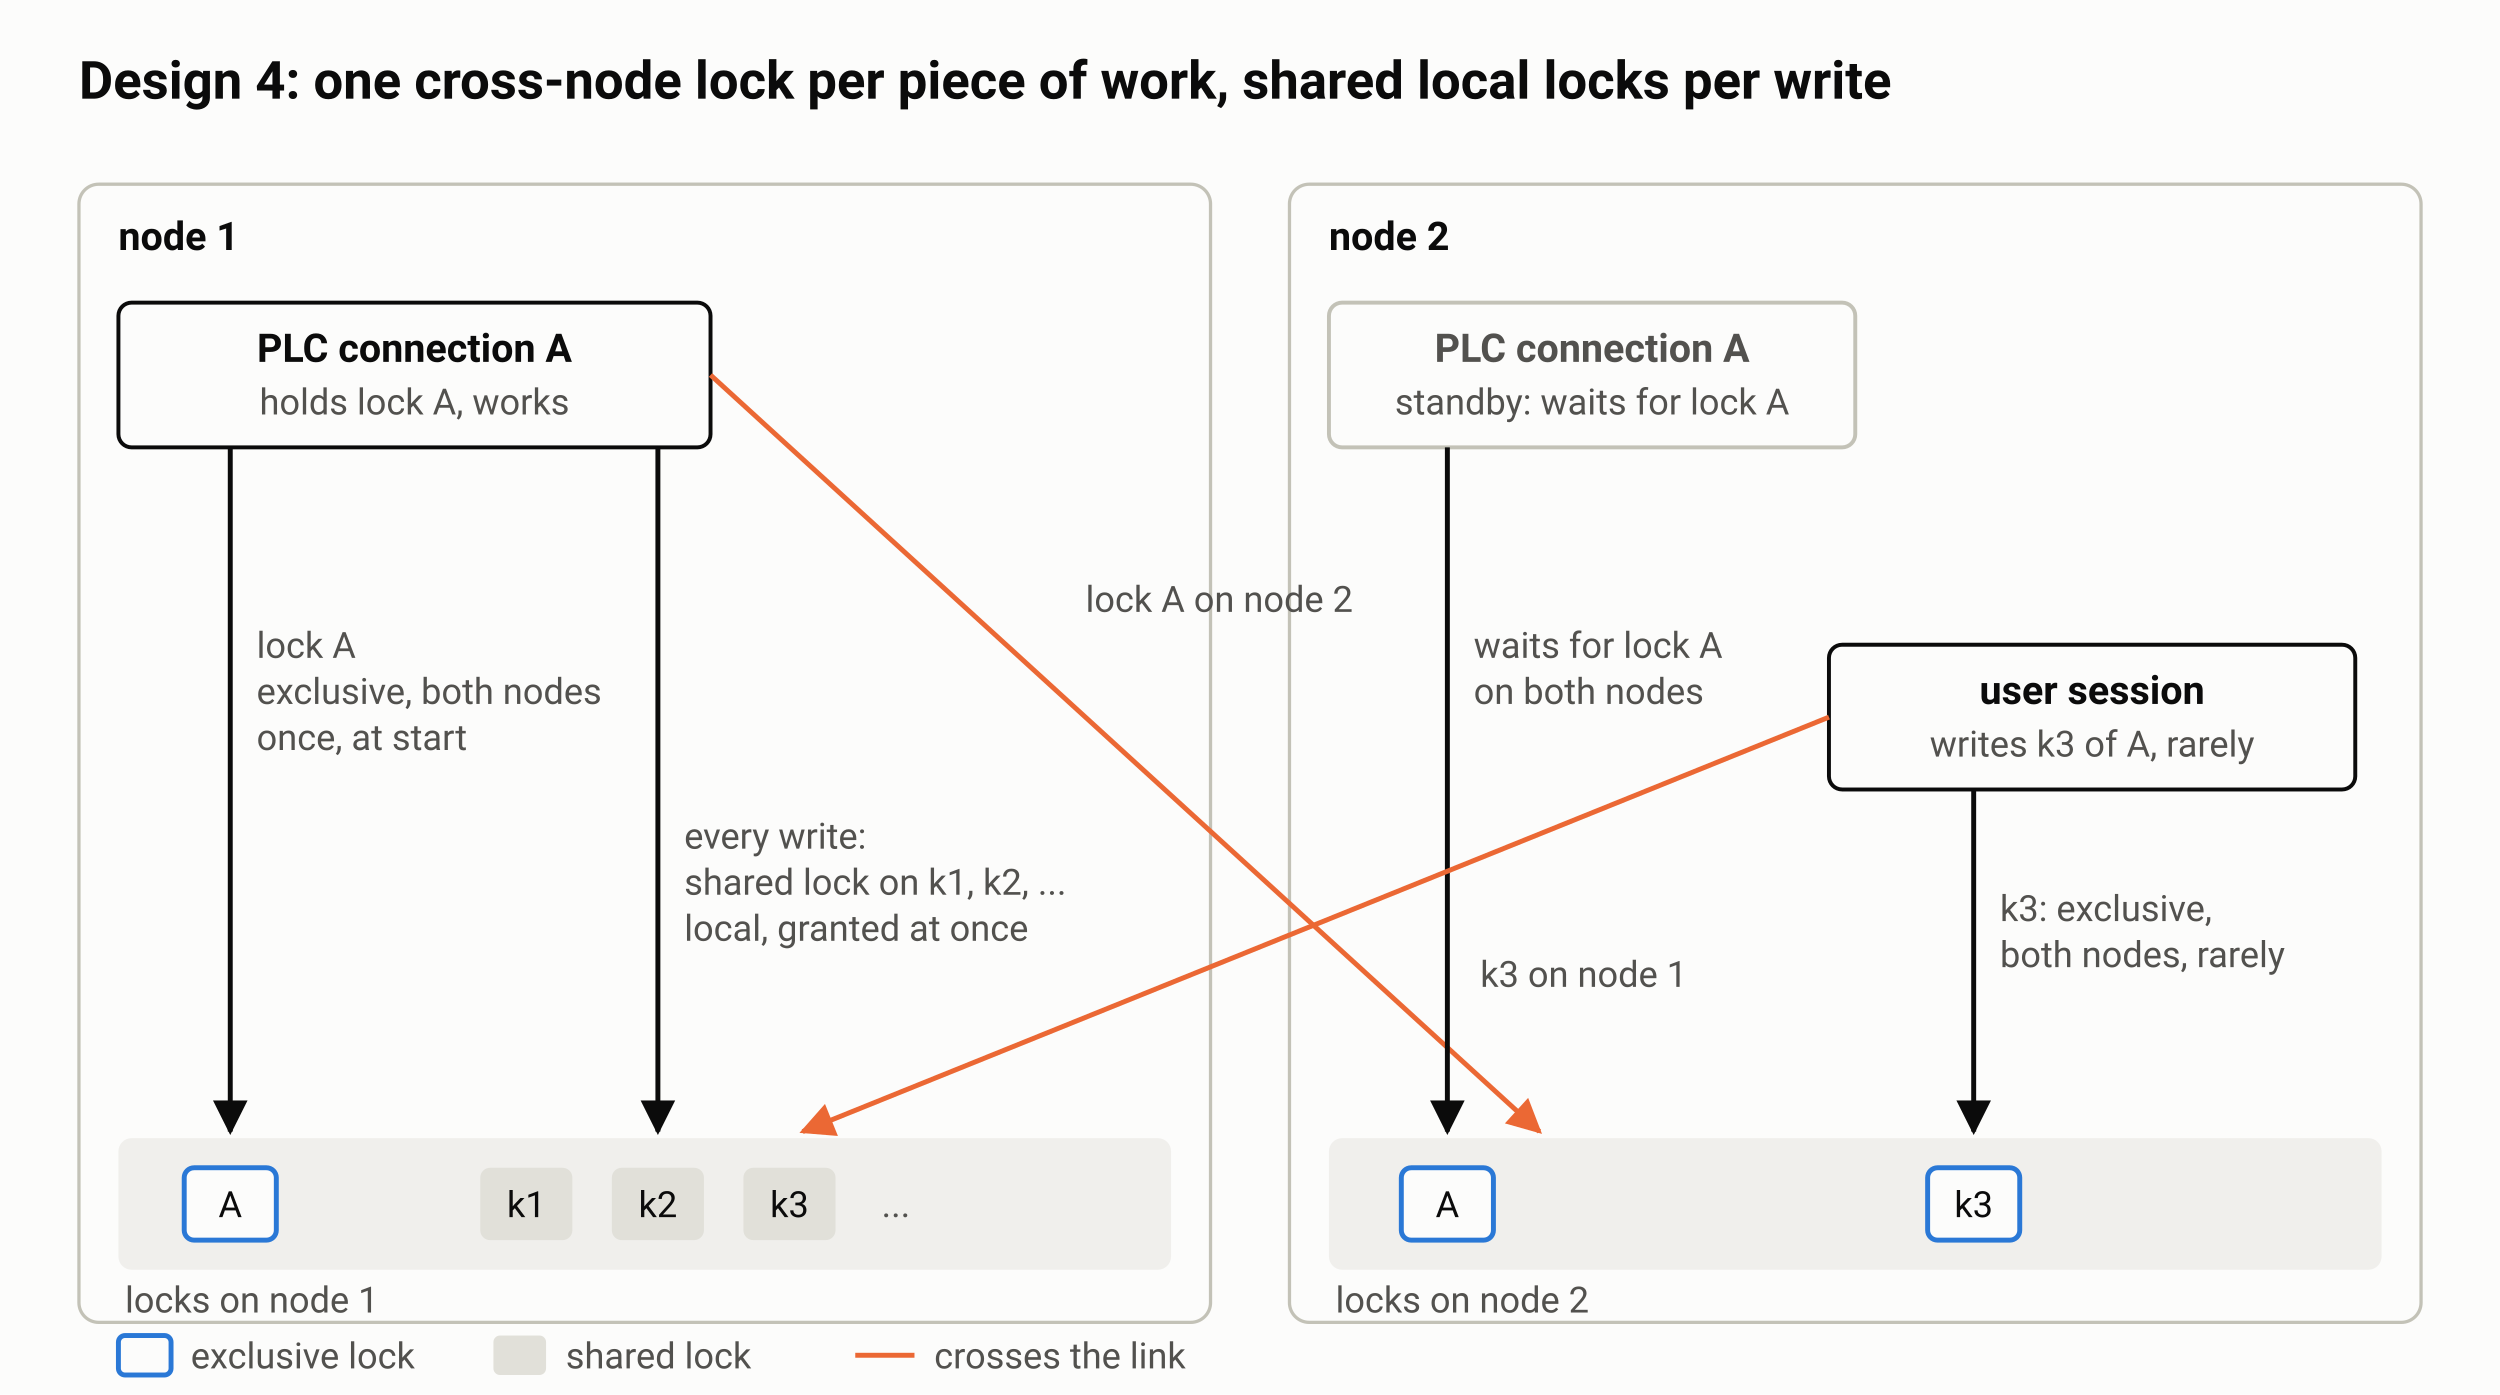
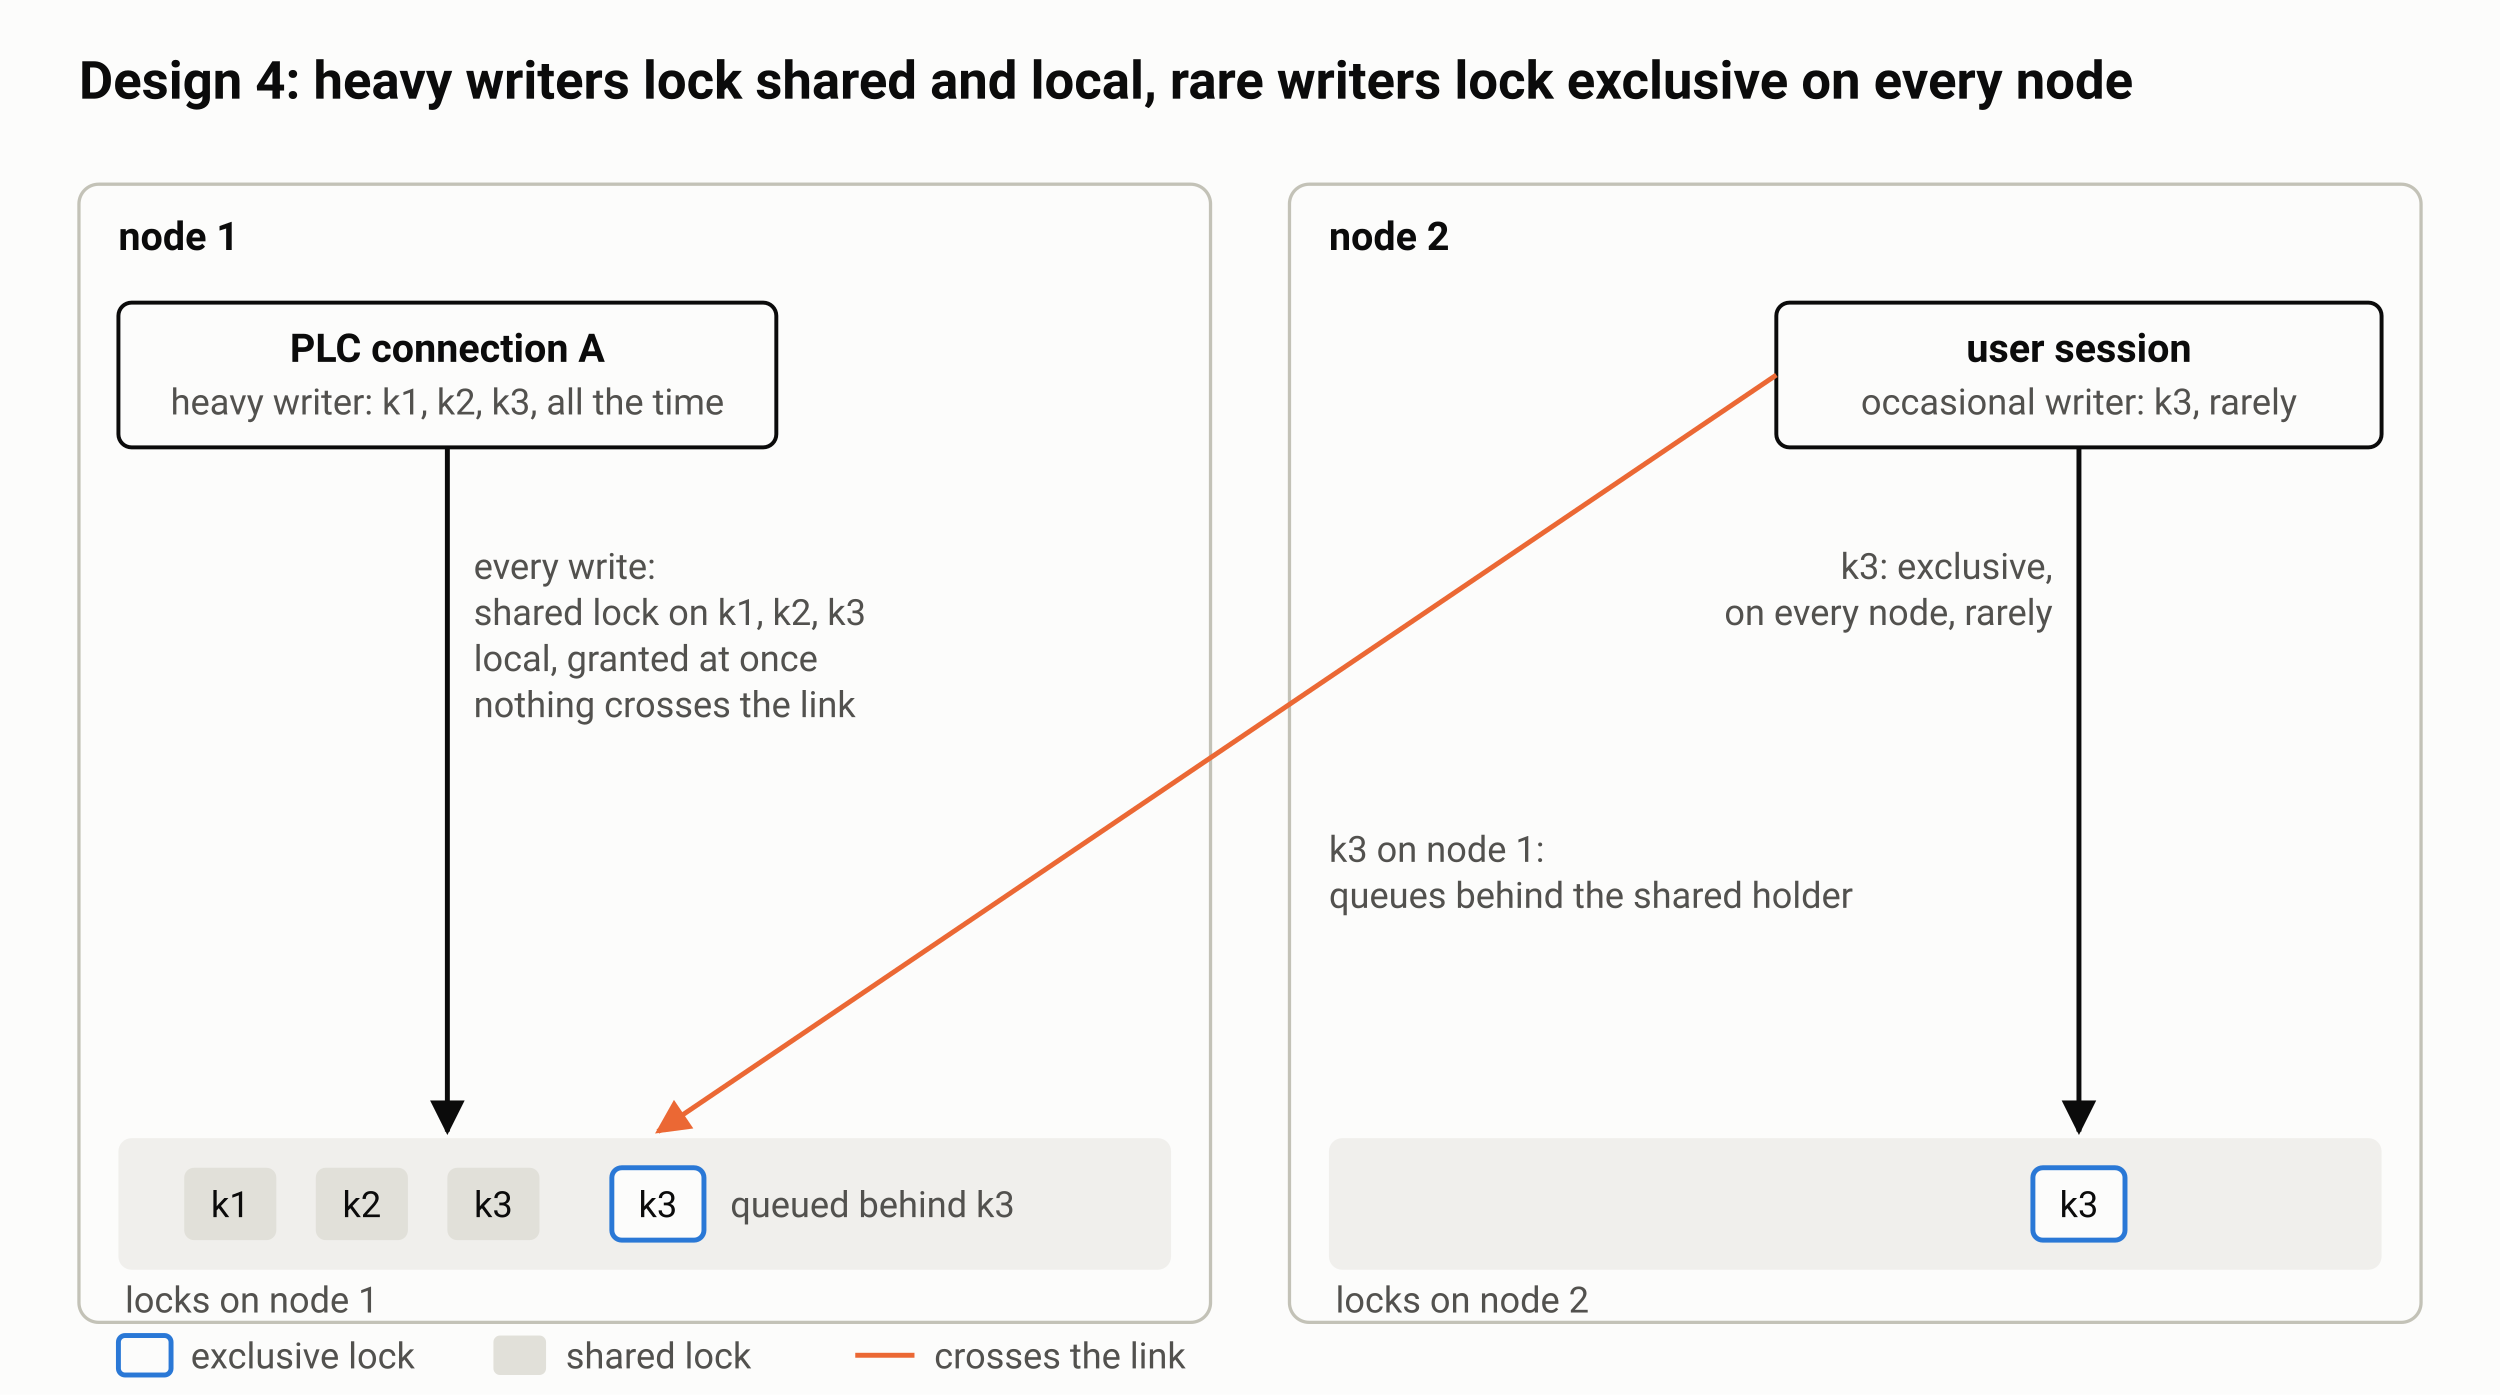
- <svg xmlns="http://www.w3.org/2000/svg" width="760" height="424" viewBox="0 0 760 424" font-family="system-ui, -apple-system, &quot;Segoe UI&quot;, Roboto, &quot;Helvetica Neue&quot;, Arial, sans-serif" role="img" aria-label="Two nodes. On node 1 the PLC connection A holds lock A, taken exclusively on both nodes once at start, and writes its keys k1, k2, k3 under shared local locks on node 1 only. On node 2 a standby copy of the connection waits for lock A, and a user session writes k3 under an exclusive lock on both nodes, rarely. Only the lock A request and the occasional write cross the link">
+ <svg xmlns="http://www.w3.org/2000/svg" width="760" height="424" viewBox="0 0 760 424" font-family="system-ui, -apple-system, &quot;Segoe UI&quot;, Roboto, &quot;Helvetica Neue&quot;, Arial, sans-serif" role="img" aria-label="Two nodes. On node 1 the PLC connection A, the heavy writer, writes k1, k2 and k3 under shared locks on node 1 only, granted at once. On node 2 a user session, the occasional writer, rarely writes k3 under an exclusive lock on every node; its request on node 1 queues behind the shared holder. Only the occasional write crosses the link">
  <rect width="760" height="424" fill="#fcfcfb" />
  <defs>
    <marker id="arrow" viewBox="0 0 10 10" refX="9" refY="5" markerWidth="7" markerHeight="7" orient="auto">
      <path d="M0,0 L10,5 L0,10 z" fill="#0b0b0b" />
    </marker>
+     <marker id="arrow-grey" viewBox="0 0 10 10" refX="9" refY="5" markerWidth="7" markerHeight="7" orient="auto">
+       <path d="M0,0 L10,5 L0,10 z" fill="#52514e" />
+     </marker>
    <marker id="arrow-accent" viewBox="0 0 10 10" refX="9" refY="5" markerWidth="7" markerHeight="7" orient="auto">
      <path d="M0,0 L10,5 L0,10 z" fill="#eb6834" />
    </marker>
  </defs>
-   <text x="24" y="30" font-size="16" fill="#0b0b0b" text-anchor="start" font-weight="600">Design 4: one cross-node lock per piece of work, shared local locks per write</text>
+   <text x="24" y="30" font-size="16" fill="#0b0b0b" text-anchor="start" font-weight="600">Design 4: heavy writers lock shared and local, rare writers lock exclusive on every node</text>
  <rect x="24" y="56" width="344" height="346" rx="6" fill="none" stroke="#c3c2b7" stroke-width="1" />
  <text x="36" y="76" font-size="12" fill="#0b0b0b" text-anchor="start" font-weight="600">node 1</text>
  <rect x="392" y="56" width="344" height="346" rx="6" fill="none" stroke="#c3c2b7" stroke-width="1" />
  <text x="404" y="76" font-size="12" fill="#0b0b0b" text-anchor="start" font-weight="600">node 2</text>
-   <rect x="36" y="92" width="180" height="44" rx="4" fill="#fcfcfb" stroke="#0b0b0b" stroke-width="1.2" />
-   <text x="126.0" y="110" font-size="12" fill="#0b0b0b" text-anchor="middle" font-weight="600">PLC connection A</text>
-   <text x="126.0" y="126" font-size="11" fill="#52514e" text-anchor="middle">holds lock A, works</text>
-   <rect x="404" y="92" width="160" height="44" rx="4" fill="#fcfcfb" stroke="#c3c2b7" stroke-width="1.2" />
-   <text x="484.0" y="110" font-size="12" fill="#52514e" text-anchor="middle" font-weight="600">PLC connection A</text>
-   <text x="484.0" y="126" font-size="11" fill="#52514e" text-anchor="middle">standby: waits for lock A</text>
-   <rect x="556" y="196" width="160" height="44" rx="4" fill="#fcfcfb" stroke="#0b0b0b" stroke-width="1.2" />
-   <text x="636.0" y="214" font-size="12" fill="#0b0b0b" text-anchor="middle" font-weight="600">user session</text>
-   <text x="636.0" y="230" font-size="11" fill="#52514e" text-anchor="middle">writes k3 of A, rarely</text>
+   <rect x="36" y="92" width="200" height="44" rx="4" fill="#fcfcfb" stroke="#0b0b0b" stroke-width="1.2" />
+   <text x="136.0" y="110" font-size="12" fill="#0b0b0b" text-anchor="middle" font-weight="600">PLC connection A</text>
+   <text x="136.0" y="126" font-size="11" fill="#52514e" text-anchor="middle">heavy writer: k1, k2, k3, all the time</text>
+   <line x1="136" y1="136" x2="136" y2="344" stroke="#0b0b0b" stroke-width="1.5" marker-end="url(#arrow)" />
+   <text x="144" y="176" font-size="11" fill="#52514e" text-anchor="start">every write:</text>
+   <text x="144" y="190" font-size="11" fill="#52514e" text-anchor="start">shared lock on k1, k2, k3</text>
+   <text x="144" y="204" font-size="11" fill="#52514e" text-anchor="start">local, granted at once</text>
+   <text x="144" y="218" font-size="11" fill="#52514e" text-anchor="start">nothing crosses the link</text>
  <rect x="36" y="346" width="320" height="40" rx="4" fill="#f0efec" />
  <text x="38" y="399" font-size="11" fill="#52514e" text-anchor="start">locks on node 1</text>
+   <rect x="56" y="355" width="28" height="22" rx="3" fill="#e1e0d9" />
+   <text x="70" y="370" font-size="11" fill="#0b0b0b" text-anchor="middle">k1</text>
+   <rect x="96" y="355" width="28" height="22" rx="3" fill="#e1e0d9" />
+   <text x="110" y="370" font-size="11" fill="#0b0b0b" text-anchor="middle">k2</text>
+   <rect x="136" y="355" width="28" height="22" rx="3" fill="#e1e0d9" />
+   <text x="150" y="370" font-size="11" fill="#0b0b0b" text-anchor="middle">k3</text>
+   <rect x="186" y="355" width="28" height="22" rx="3" fill="#fcfcfb" stroke="#2a78d6" stroke-width="1.5" />
+   <text x="200" y="370" font-size="11" fill="#0b0b0b" text-anchor="middle">k3</text>
+   <text x="222" y="370" font-size="11" fill="#52514e" text-anchor="start">queued behind k3</text>
+   <rect x="540" y="92" width="184" height="44" rx="4" fill="#fcfcfb" stroke="#0b0b0b" stroke-width="1.2" />
+   <text x="632.0" y="110" font-size="12" fill="#0b0b0b" text-anchor="middle" font-weight="600">user session</text>
+   <text x="632.0" y="126" font-size="11" fill="#52514e" text-anchor="middle">occasional writer: k3, rarely</text>
+   <line x1="632" y1="136" x2="632" y2="344" stroke="#0b0b0b" stroke-width="1.5" marker-end="url(#arrow)" />
+   <text x="624" y="176" font-size="11" fill="#52514e" text-anchor="end">k3: exclusive,</text>
+   <text x="624" y="190" font-size="11" fill="#52514e" text-anchor="end">on every node, rarely</text>
  <rect x="404" y="346" width="320" height="40" rx="4" fill="#f0efec" />
  <text x="406" y="399" font-size="11" fill="#52514e" text-anchor="start">locks on node 2</text>
-   <rect x="56.0" y="355" width="28" height="22" rx="3" fill="#fcfcfb" stroke="#2a78d6" stroke-width="1.5" />
-   <text x="70" y="370" font-size="11" fill="#0b0b0b" text-anchor="middle">A</text>
-   <rect x="146.0" y="355" width="28" height="22" rx="3" fill="#e1e0d9" />
-   <text x="160" y="370" font-size="11" fill="#0b0b0b" text-anchor="middle">k1</text>
-   <rect x="186.0" y="355" width="28" height="22" rx="3" fill="#e1e0d9" />
-   <text x="200" y="370" font-size="11" fill="#0b0b0b" text-anchor="middle">k2</text>
-   <rect x="226.0" y="355" width="28" height="22" rx="3" fill="#e1e0d9" />
-   <text x="240" y="370" font-size="11" fill="#0b0b0b" text-anchor="middle">k3</text>
-   <text x="268" y="370" font-size="11" fill="#52514e" text-anchor="start">...</text>
-   <rect x="426.0" y="355" width="28" height="22" rx="3" fill="#fcfcfb" stroke="#2a78d6" stroke-width="1.5" />
-   <text x="440" y="370" font-size="11" fill="#0b0b0b" text-anchor="middle">A</text>
-   <rect x="586.0" y="355" width="28" height="22" rx="3" fill="#fcfcfb" stroke="#2a78d6" stroke-width="1.5" />
-   <text x="600" y="370" font-size="11" fill="#0b0b0b" text-anchor="middle">k3</text>
-   <line x1="70.0" y1="136.0" x2="70.0" y2="344.0" stroke="#0b0b0b" stroke-width="1.5" marker-end="url(#arrow)" />
-   <text x="78" y="200" font-size="11" fill="#52514e" text-anchor="start">lock A</text>
-   <text x="78" y="214" font-size="11" fill="#52514e" text-anchor="start">exclusive, both nodes</text>
-   <text x="78" y="228" font-size="11" fill="#52514e" text-anchor="start">once, at start</text>
-   <line x1="216.0" y1="114.0" x2="468.0" y2="344.0" stroke="#eb6834" stroke-width="1.5" marker-end="url(#arrow-accent)" />
-   <text x="330" y="186" font-size="11" fill="#52514e" text-anchor="start">lock A on node 2</text>
-   <line x1="200.0" y1="136.0" x2="200.0" y2="344.0" stroke="#0b0b0b" stroke-width="1.5" marker-end="url(#arrow)" />
-   <text x="208" y="258" font-size="11" fill="#52514e" text-anchor="start">every write:</text>
-   <text x="208" y="272" font-size="11" fill="#52514e" text-anchor="start">shared lock on k1, k2, ...</text>
-   <text x="208" y="286" font-size="11" fill="#52514e" text-anchor="start">local, granted at once</text>
-   <line x1="440.0" y1="136.0" x2="440.0" y2="344.0" stroke="#0b0b0b" stroke-width="1.5" marker-end="url(#arrow)" />
-   <text x="448" y="200" font-size="11" fill="#52514e" text-anchor="start">waits for lock A</text>
-   <text x="448" y="214" font-size="11" fill="#52514e" text-anchor="start">on both nodes</text>
-   <line x1="600.0" y1="240.0" x2="600.0" y2="344.0" stroke="#0b0b0b" stroke-width="1.5" marker-end="url(#arrow)" />
-   <text x="608" y="280" font-size="11" fill="#52514e" text-anchor="start">k3: exclusive,</text>
-   <text x="608" y="294" font-size="11" fill="#52514e" text-anchor="start">both nodes, rarely</text>
-   <line x1="556.0" y1="218.0" x2="244.0" y2="344.0" stroke="#eb6834" stroke-width="1.5" marker-end="url(#arrow-accent)" />
-   <text x="450" y="300" font-size="11" fill="#52514e" text-anchor="start">k3 on node 1</text>
+   <rect x="618" y="355" width="28" height="22" rx="3" fill="#fcfcfb" stroke="#2a78d6" stroke-width="1.5" />
+   <text x="632" y="370" font-size="11" fill="#0b0b0b" text-anchor="middle">k3</text>
+   <line x1="540" y1="114" x2="200" y2="344" stroke="#eb6834" stroke-width="1.5" marker-end="url(#arrow-accent)" />
+   <text x="404" y="262" font-size="11" fill="#52514e" text-anchor="start">k3 on node 1:</text>
+   <text x="404" y="276" font-size="11" fill="#52514e" text-anchor="start">queues behind the shared holder</text>
  <rect x="36" y="406" width="16" height="12" rx="2" fill="#fcfcfb" stroke="#2a78d6" stroke-width="1.5" />
  <text x="58" y="416" font-size="11" fill="#52514e" text-anchor="start">exclusive lock</text>
  <rect x="150" y="406" width="16" height="12" rx="2" fill="#e1e0d9" />
  <text x="172" y="416" font-size="11" fill="#52514e" text-anchor="start">shared lock</text>
-   <line x1="260.0" y1="412.0" x2="278.0" y2="412.0" stroke="#eb6834" stroke-width="1.5" />
+   <line x1="260" y1="412" x2="278" y2="412" stroke="#eb6834" stroke-width="1.5" />
  <text x="284" y="416" font-size="11" fill="#52514e" text-anchor="start">crosses the link</text>
</svg>
